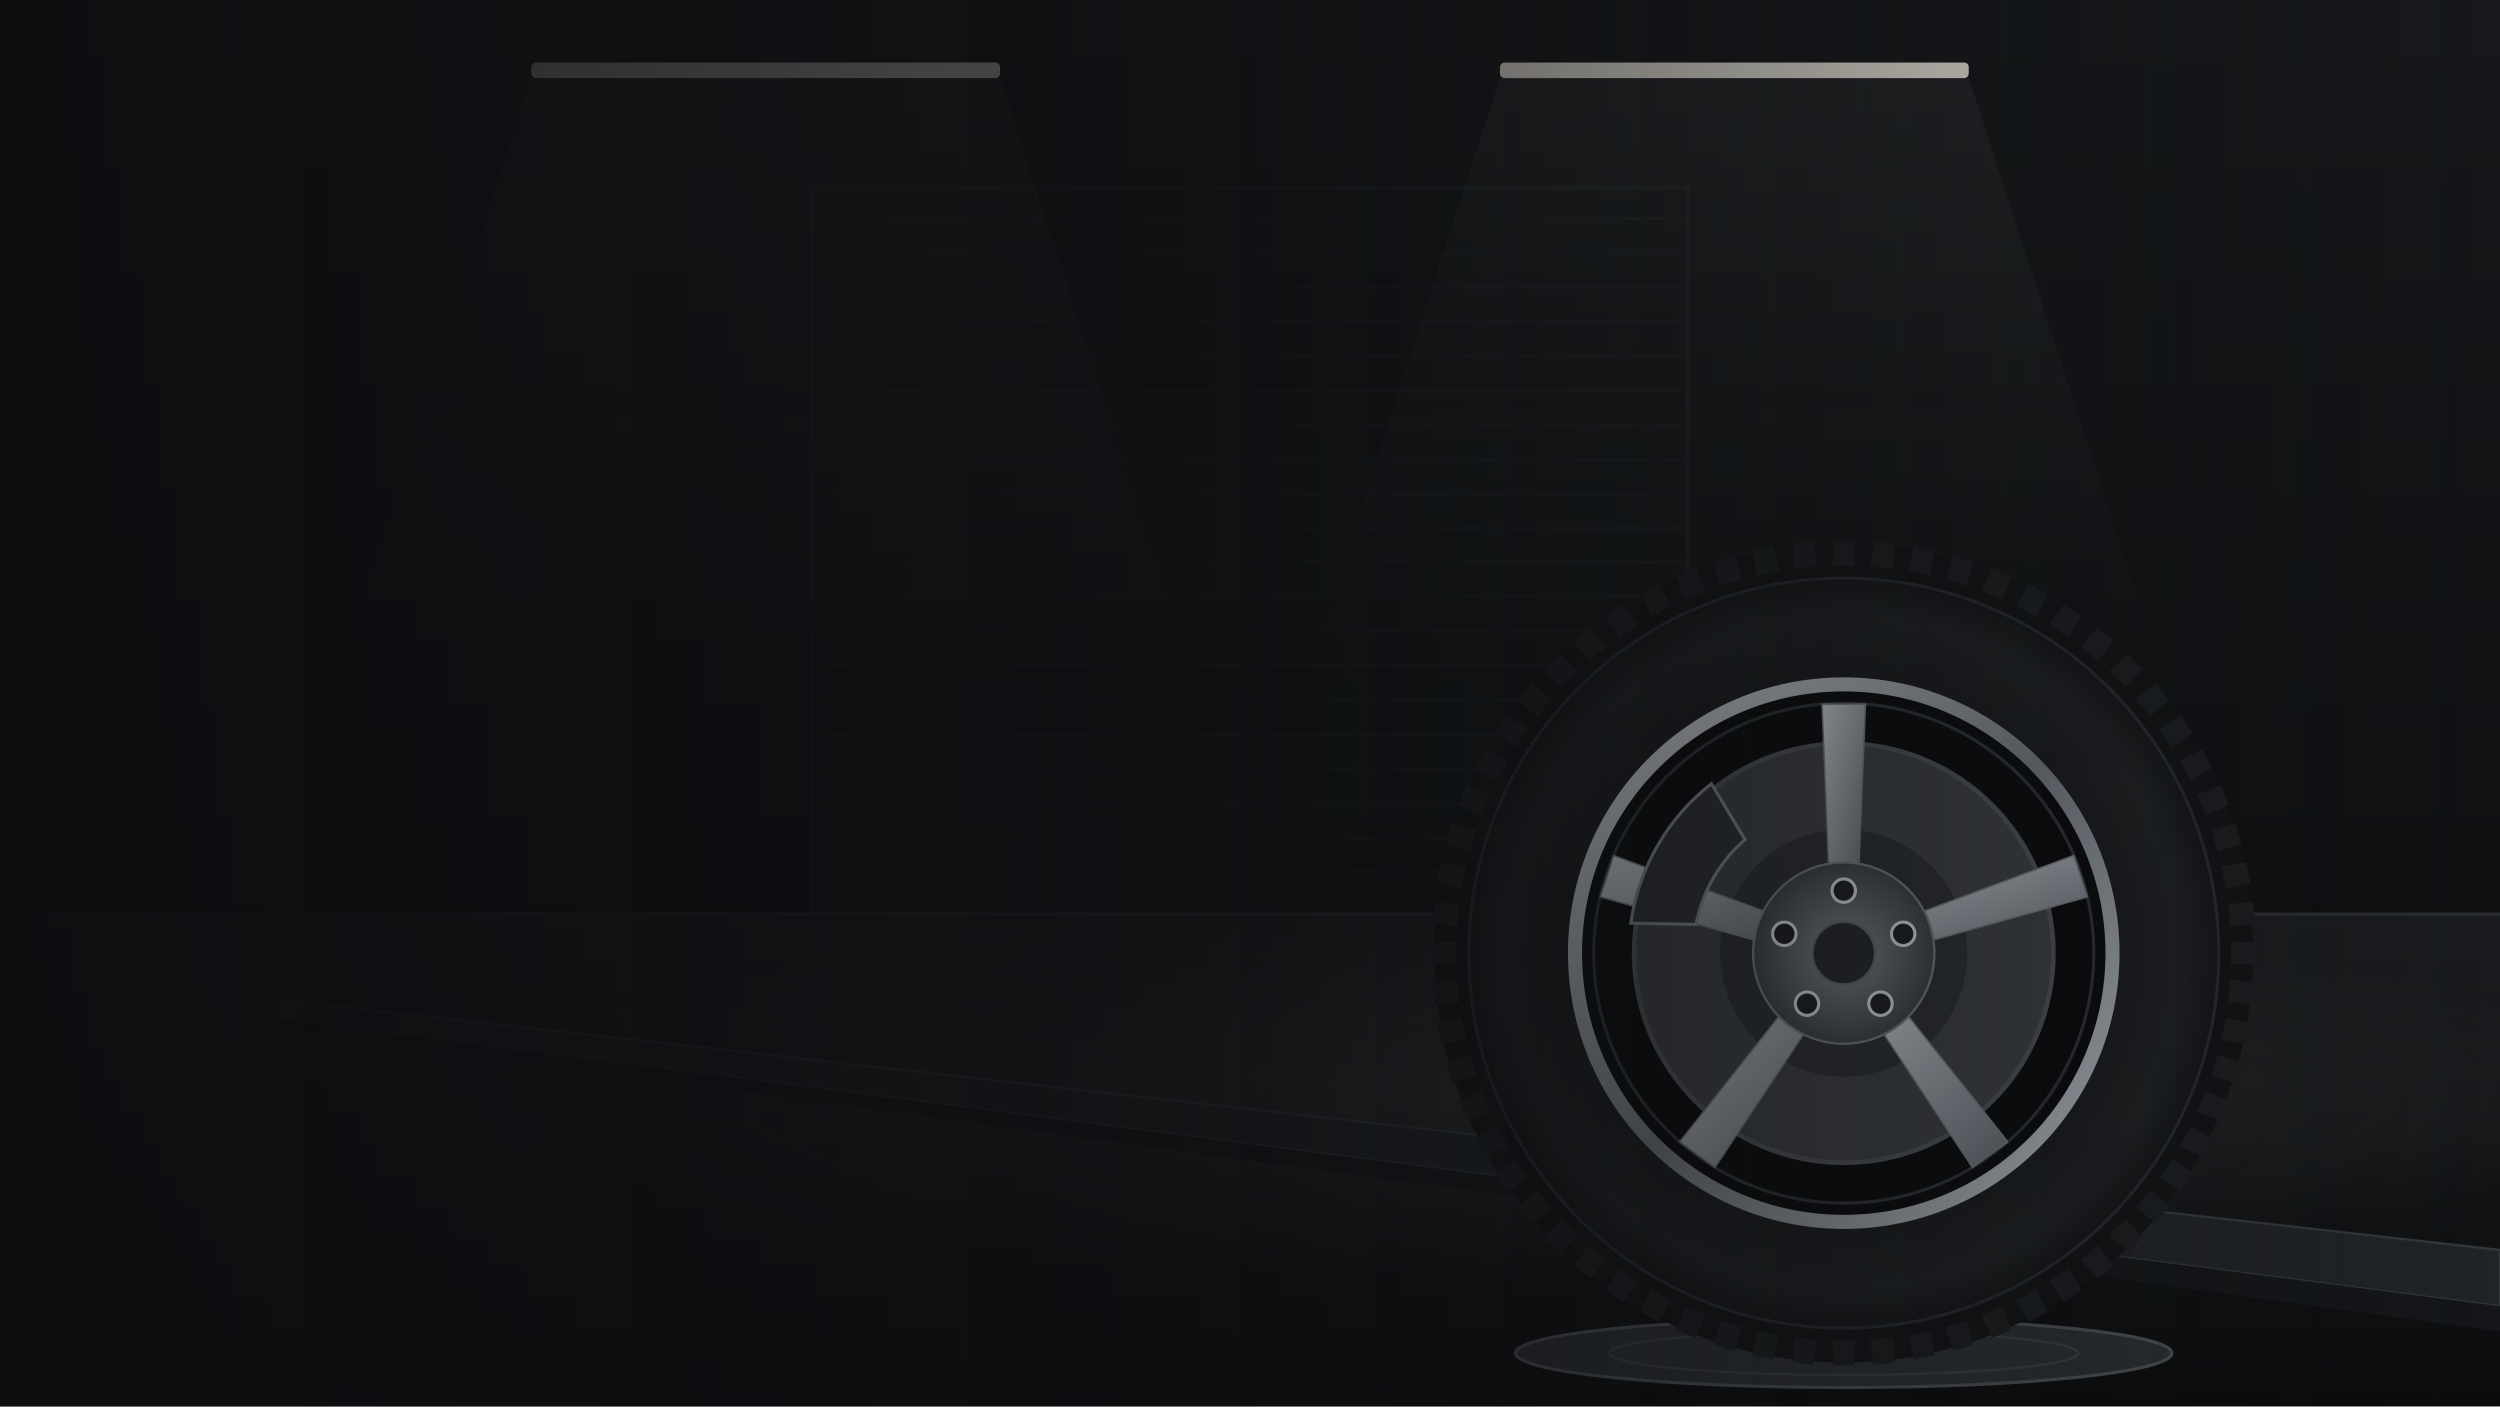
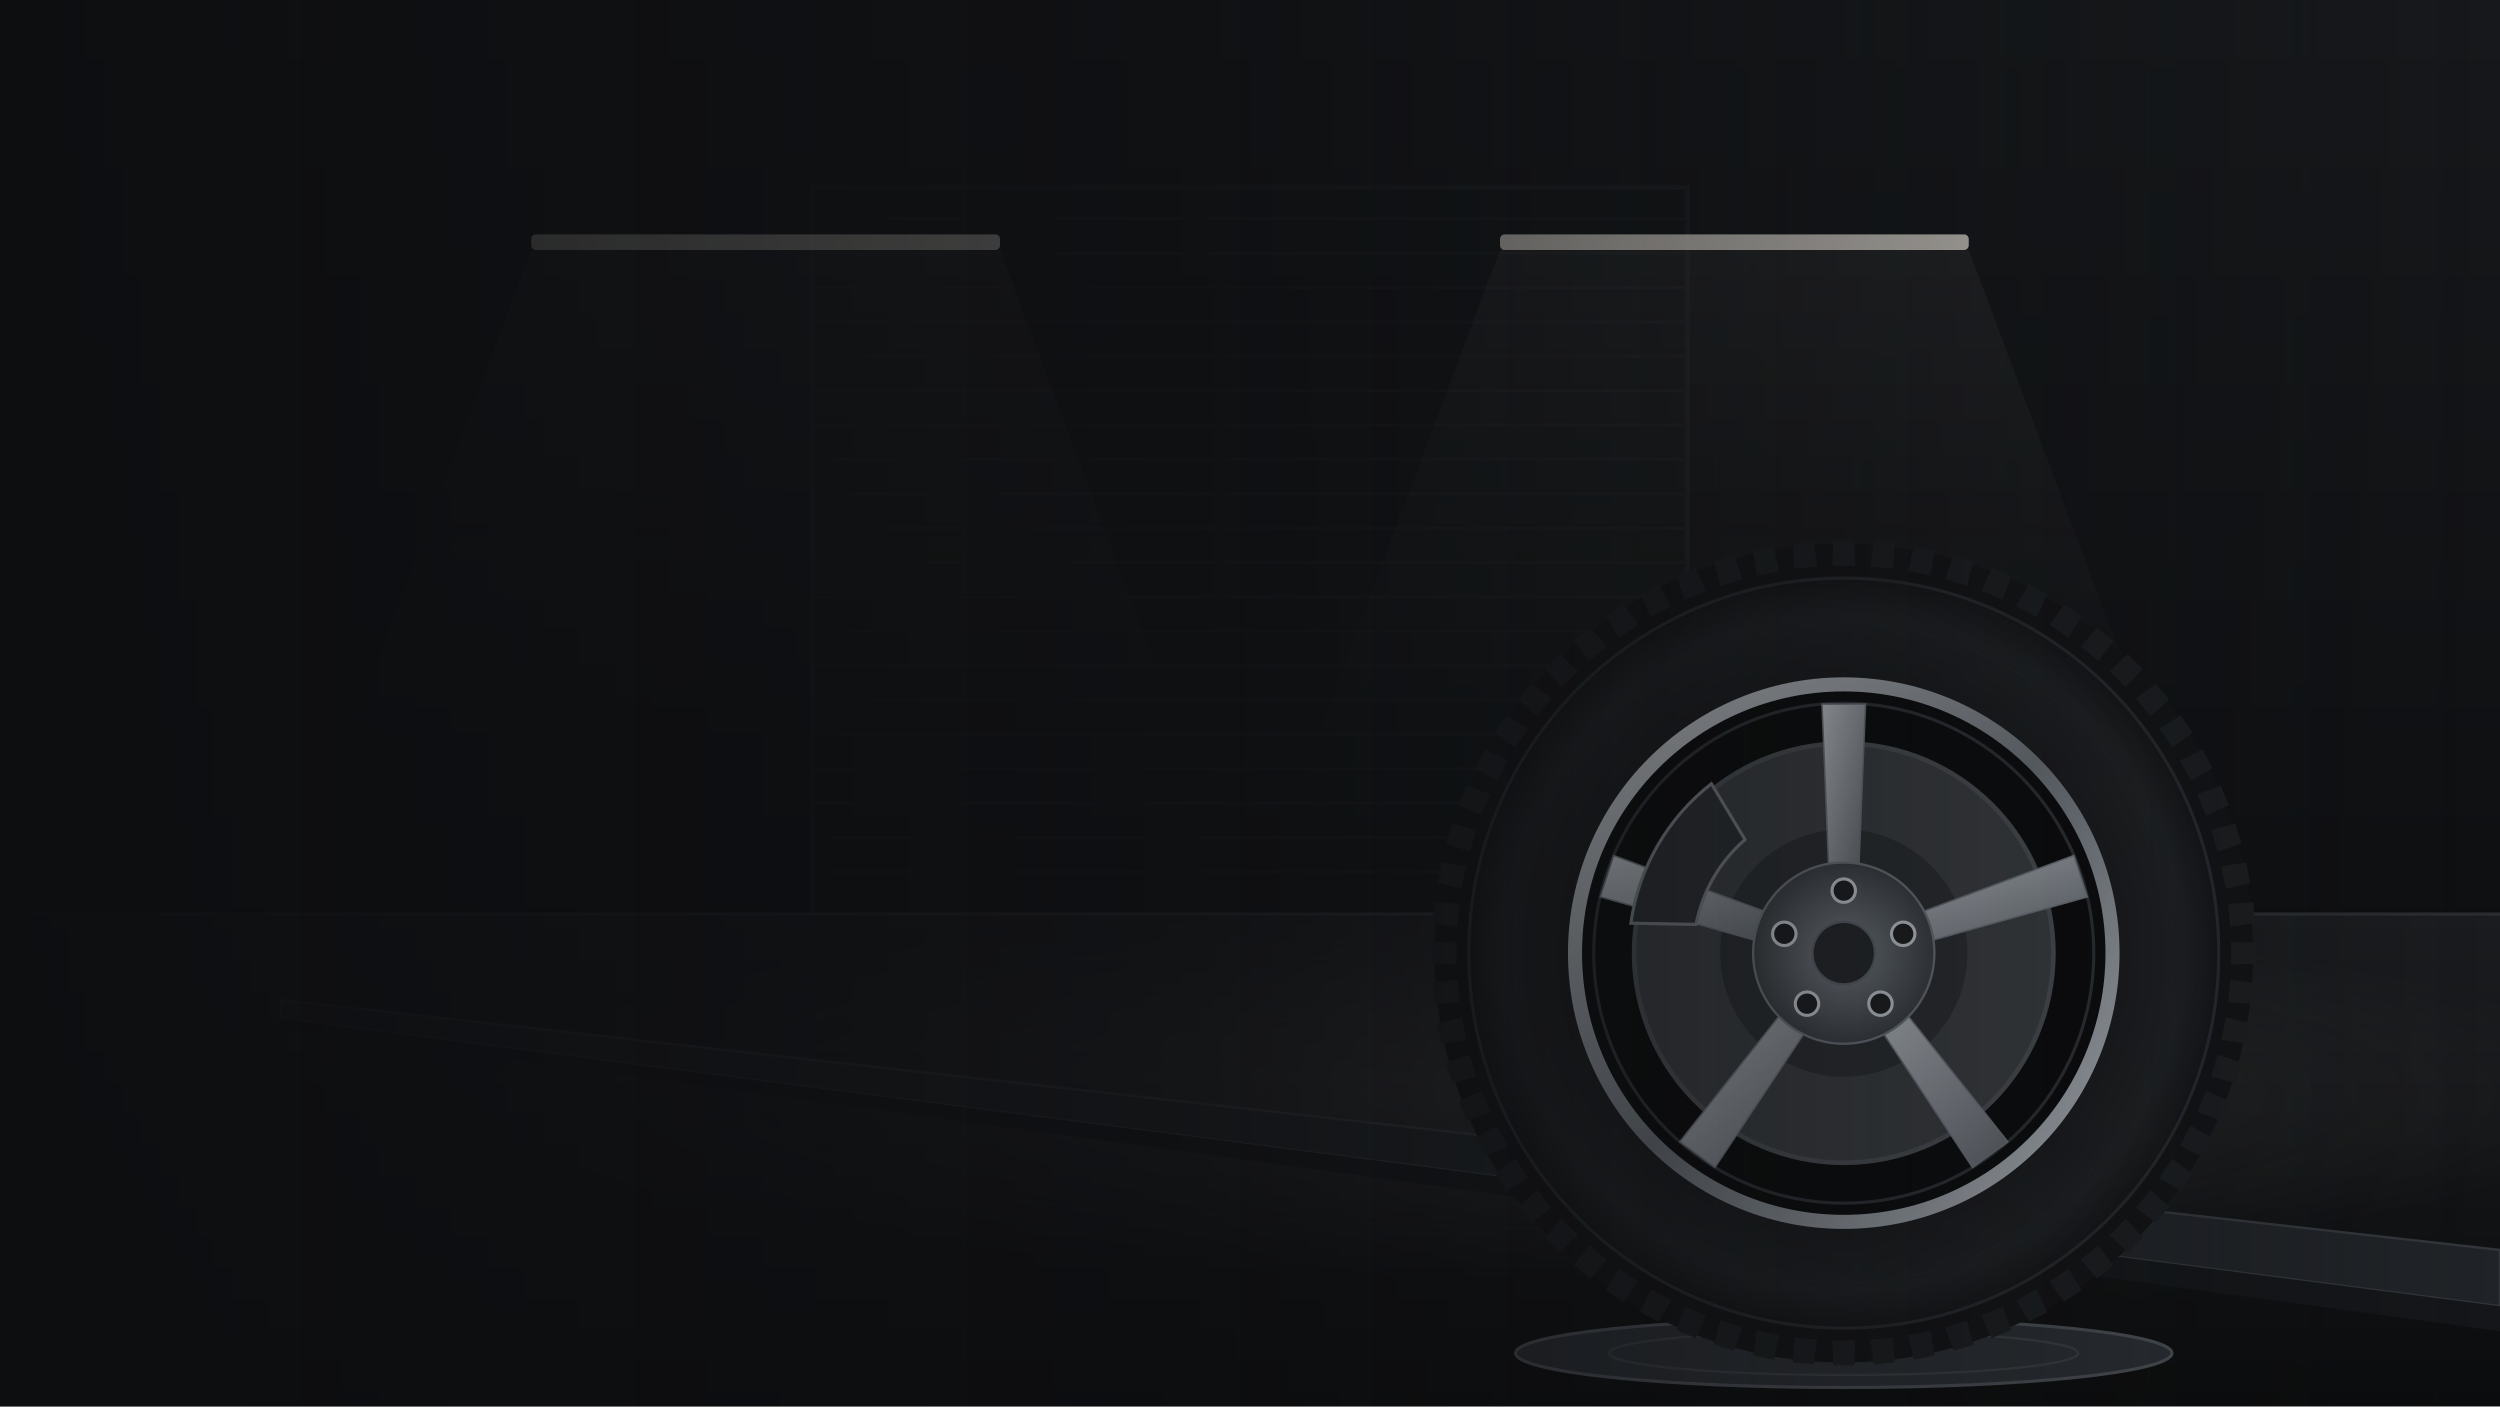
<svg class="hero__scene" viewBox="0 0 1600 900" preserveAspectRatio="xMidYMid slice" aria-hidden="true" focusable="false">
  <style>
.hs-wheel-move{animation:hs-roll 2.8s cubic-bezier(.16,.84,.3,1) both}
.hs-wheel-spin{animation:hs-spin 2.8s cubic-bezier(.16,.84,.3,1) both}
.hs-clamp{opacity:0;animation:hs-clamp .7s ease-out 2.9s forwards}
.hs-laser{opacity:0;animation:hs-sweep 5s ease-in-out 3.6s infinite}
.hs-sensor-led{animation:hs-led 2.4s ease-in-out 3.6s infinite}
@keyframes hs-roll{from{transform:translateX(620px)}to{transform:none}}
@keyframes hs-spin{from{transform:rotate(360deg)}to{transform:rotate(0)}}
@keyframes hs-clamp{from{opacity:0;transform:translateX(18px)}to{opacity:1;transform:none}}
@keyframes hs-sweep{0%{opacity:0;transform:translateX(0)}15%{opacity:1}70%{opacity:1}100%{opacity:0;transform:translateX(620px)}}
@keyframes hs-led{0%,100%{opacity:1}50%{opacity:.25}}
@media (prefers-reduced-motion: reduce){.hs-wheel-move,.hs-wheel-spin{animation:none}.hs-clamp{animation:none;opacity:1}.hs-laser{animation:none;opacity:.7}.hs-sensor-led{animation:none}}
</style>
  <defs>
    <radialGradient id="hw-side" r="0.5">
      <stop offset="0.62" stop-color="#16171a" />
      <stop offset="0.9" stop-color="#1e2023" />
      <stop offset="1" stop-color="#141517" />
    </radialGradient>
    <linearGradient id="hw-lip" x1="0" y1="0" x2="1" y2="1">
      <stop offset="0" stop-color="#dfe3e7" />
      <stop offset="0.5" stop-color="#6b7178" />
      <stop offset="1" stop-color="#b9bfc5" />
    </linearGradient>
    <linearGradient id="hw-spoke" x1="0" y1="0" x2="1" y2="1">
      <stop offset="0" stop-color="#c5cad0" />
      <stop offset="1" stop-color="#5d636a" />
    </linearGradient>
    <radialGradient id="hw-hub">
      <stop offset="0" stop-color="#7f868e" />
      <stop offset="1" stop-color="#3b3f44" />
    </radialGradient>
    <linearGradient id="hs-bg" x1="0" y1="0" x2="0" y2="1">
      <stop offset="0" stop-color="#16181b" />
      <stop offset="0.62" stop-color="#0f1012" />
      <stop offset="1" stop-color="#08090a" />
    </linearGradient>
    <linearGradient id="hs-floor" x1="0" y1="0" x2="0" y2="1">
      <stop offset="0" stop-color="#1a1c1f" />
      <stop offset="1" stop-color="#0b0c0d" />
    </linearGradient>
    <linearGradient id="hs-light" x1="0" y1="0" x2="0" y2="1">
      <stop offset="0" stop-color="#f4efe6" stop-opacity=".9" />
      <stop offset="1" stop-color="#f4efe6" stop-opacity="0" />
    </linearGradient>
    <radialGradient id="hs-pool" cx=".5" cy=".5" r=".5">
      <stop offset="0" stop-color="#f4efe6" stop-opacity=".10" />
      <stop offset="1" stop-color="#f4efe6" stop-opacity="0" />
    </radialGradient>
    <linearGradient id="hs-laser" x1="0" y1="0" x2="1" y2="0">
-       <stop offset="0" stop-color="#f0a431" stop-opacity="0" />
-       <stop offset=".5" stop-color="#f0a431" stop-opacity=".9" />
-       <stop offset="1" stop-color="#f0a431" stop-opacity="0" />
+       <stop offset="0" stop-color="#f9d10e" stop-opacity="0" />
+       <stop offset=".5" stop-color="#f9d10e" stop-opacity=".9" />
+       <stop offset="1" stop-color="#f9d10e" stop-opacity="0" />
    </linearGradient>
    <linearGradient id="hs-shade" x1="0" y1="0" x2="1" y2="0">
      <stop offset="0" stop-color="#0d0e10" stop-opacity=".96" />
      <stop offset=".48" stop-color="#0d0e10" stop-opacity=".7" />
      <stop offset="1" stop-color="#0d0e10" stop-opacity="0" />
    </linearGradient>
  </defs>
  <rect width="1600" height="900" fill="url(#hs-bg)" />
  <g opacity=".55">
    <rect x="520" y="120" width="560" height="470" fill="#131518" stroke="#23262a" stroke-width="3" />
    <line x1="522" y1="140" x2="1078" y2="140" stroke="#1d2024" stroke-width="2" />
    <line x1="522" y1="162" x2="1078" y2="162" stroke="#1d2024" stroke-width="2" />
    <line x1="522" y1="184" x2="1078" y2="184" stroke="#1d2024" stroke-width="2" />
    <line x1="522" y1="206" x2="1078" y2="206" stroke="#1d2024" stroke-width="2" />
    <line x1="522" y1="228" x2="1078" y2="228" stroke="#1d2024" stroke-width="2" />
    <line x1="522" y1="250" x2="1078" y2="250" stroke="#1d2024" stroke-width="2" />
    <line x1="522" y1="272" x2="1078" y2="272" stroke="#1d2024" stroke-width="2" />
    <line x1="522" y1="294" x2="1078" y2="294" stroke="#1d2024" stroke-width="2" />
    <line x1="522" y1="316" x2="1078" y2="316" stroke="#1d2024" stroke-width="2" />
    <line x1="522" y1="338" x2="1078" y2="338" stroke="#1d2024" stroke-width="2" />
    <line x1="522" y1="360" x2="1078" y2="360" stroke="#1d2024" stroke-width="2" />
    <line x1="522" y1="382" x2="1078" y2="382" stroke="#1d2024" stroke-width="2" />
    <line x1="522" y1="404" x2="1078" y2="404" stroke="#1d2024" stroke-width="2" />
    <line x1="522" y1="426" x2="1078" y2="426" stroke="#1d2024" stroke-width="2" />
    <line x1="522" y1="448" x2="1078" y2="448" stroke="#1d2024" stroke-width="2" />
    <line x1="522" y1="470" x2="1078" y2="470" stroke="#1d2024" stroke-width="2" />
    <line x1="522" y1="492" x2="1078" y2="492" stroke="#1d2024" stroke-width="2" />
    <line x1="522" y1="514" x2="1078" y2="514" stroke="#1d2024" stroke-width="2" />
    <line x1="522" y1="536" x2="1078" y2="536" stroke="#1d2024" stroke-width="2" />
    <line x1="522" y1="558" x2="1078" y2="558" stroke="#1d2024" stroke-width="2" />
  </g>
  <g class="hs-lights">
-     <rect x="340" y="40" width="300" height="10" rx="3" fill="#e9e4da" />
-     <rect x="960" y="40" width="300" height="10" rx="3" fill="#e9e4da" />
-     <path d="M340 50 L640 50 L760 420 L220 420 Z" fill="url(#hs-light)" opacity=".07" />
-     <path d="M960 50 L1260 50 L1380 420 L840 420 Z" fill="url(#hs-light)" opacity=".07" />
+     <rect x="340" y="150" width="300" height="10" rx="3" fill="#e9e4da" opacity=".85" />
+     <rect x="960" y="150" width="300" height="10" rx="3" fill="#e9e4da" opacity=".85" />
+     <path d="M340 160 L640 160 L760 480 L220 480 Z" fill="url(#hs-light)" opacity=".07" />
+     <path d="M960 160 L1260 160 L1380 480 L840 480 Z" fill="url(#hs-light)" opacity=".07" />
  </g>
  <rect y="585" width="1600" height="315" fill="url(#hs-floor)" />
  <line x1="0" y1="585" x2="1600" y2="585" stroke="#2a2d31" stroke-width="2" />
  <ellipse cx="1000" cy="700" rx="700" ry="120" fill="url(#hs-pool)" />
  <path d="M180 640 L1600 800 L1600 836 L180 652 Z" fill="#202327" stroke="#33373c" stroke-width="1.5" />
  <path d="M180 652 L1600 836 L1600 852 L180 658 Z" fill="#141619" />
  <ellipse cx="1180" cy="866" rx="210" ry="22" fill="#2a2e33" stroke="#4a4f55" stroke-width="2" />
  <ellipse cx="1180" cy="866" rx="150" ry="14" fill="none" stroke="#3a3e43" stroke-width="1.5" />
  <rect class="hs-laser" x="200" y="864" width="520" height="2" fill="url(#hs-laser)" />
  <g transform="translate(1180 1130) scale(1 -0.18)" opacity=".18">
    <circle r="262" fill="#2a2d31" />
  </g>
  <g class="hs-wheel-move">
    <g transform="translate(1180 610)">
      <g class="hs-wheel-spin">
        <circle r="262" fill="#121315" />
        <path d="M247.89 -7.3 L263.91 -6.74 L263.91 6.74 L247.89 7.3 Z" fill="#1b1d20" />
        <path d="M247.41 17.03 L263.3 19.16 L261.98 32.57 L245.98 31.57 Z" fill="#1b1d20" />
        <path d="M244.55 41.2 L260.16 44.88 L257.53 58.1 L241.7 55.52 Z" fill="#1b1d20" />
        <path d="M239.34 64.97 L254.51 70.16 L250.59 83.06 L235.1 78.95 Z" fill="#1b1d20" />
        <path d="M231.82 88.12 L246.4 94.77 L241.25 107.22 L226.23 101.61 Z" fill="#1b1d20" />
        <path d="M222.06 110.41 L235.93 118.47 L229.58 130.35 L215.18 123.3 Z" fill="#1b1d20" />
        <path d="M210.17 131.65 L223.18 141.02 L215.69 152.23 L202.06 143.79 Z" fill="#1b1d20" />
        <path d="M196.26 151.62 L208.28 162.22 L199.73 172.63 L186.99 162.91 Z" fill="#1b1d20" />
        <path d="M180.45 170.12 L191.38 181.85 L181.85 191.38 L170.12 180.45 Z" fill="#1b1d20" />
        <path d="M162.91 186.99 L172.63 199.73 L162.22 208.28 L151.62 196.26 Z" fill="#1b1d20" />
        <path d="M143.79 202.06 L152.23 215.69 L141.02 223.18 L131.65 210.17 Z" fill="#1b1d20" />
        <path d="M123.3 215.18 L130.35 229.58 L118.47 235.93 L110.41 222.06 Z" fill="#1b1d20" />
        <path d="M101.61 226.23 L107.22 241.25 L94.77 246.4 L88.12 231.82 Z" fill="#1b1d20" />
        <path d="M78.95 235.1 L83.06 250.59 L70.16 254.51 L64.97 239.34 Z" fill="#1b1d20" />
        <path d="M55.52 241.7 L58.1 257.53 L44.88 260.16 L41.2 244.55 Z" fill="#1b1d20" />
        <path d="M31.57 245.98 L32.57 261.98 L19.16 263.3 L17.03 247.41 Z" fill="#1b1d20" />
        <path d="M7.3 247.89 L6.74 263.91 L-6.74 263.91 L-7.3 247.89 Z" fill="#1b1d20" />
        <path d="M-17.03 247.41 L-19.16 263.3 L-32.57 261.98 L-31.57 245.98 Z" fill="#1b1d20" />
        <path d="M-41.2 244.55 L-44.88 260.16 L-58.1 257.53 L-55.52 241.7 Z" fill="#1b1d20" />
        <path d="M-64.97 239.34 L-70.16 254.51 L-83.06 250.59 L-78.95 235.1 Z" fill="#1b1d20" />
        <path d="M-88.12 231.82 L-94.77 246.4 L-107.22 241.25 L-101.61 226.23 Z" fill="#1b1d20" />
        <path d="M-110.41 222.06 L-118.47 235.93 L-130.35 229.58 L-123.3 215.18 Z" fill="#1b1d20" />
        <path d="M-131.65 210.17 L-141.02 223.18 L-152.23 215.69 L-143.79 202.06 Z" fill="#1b1d20" />
        <path d="M-151.62 196.26 L-162.22 208.28 L-172.63 199.73 L-162.91 186.99 Z" fill="#1b1d20" />
        <path d="M-170.12 180.45 L-181.85 191.38 L-191.38 181.85 L-180.45 170.12 Z" fill="#1b1d20" />
        <path d="M-186.99 162.91 L-199.73 172.63 L-208.28 162.22 L-196.26 151.62 Z" fill="#1b1d20" />
        <path d="M-202.06 143.79 L-215.69 152.23 L-223.18 141.02 L-210.17 131.65 Z" fill="#1b1d20" />
        <path d="M-215.18 123.3 L-229.58 130.35 L-235.93 118.47 L-222.06 110.41 Z" fill="#1b1d20" />
        <path d="M-226.23 101.61 L-241.25 107.22 L-246.4 94.77 L-231.82 88.12 Z" fill="#1b1d20" />
        <path d="M-235.1 78.95 L-250.59 83.06 L-254.51 70.16 L-239.34 64.97 Z" fill="#1b1d20" />
        <path d="M-241.7 55.52 L-257.53 58.1 L-260.16 44.88 L-244.55 41.2 Z" fill="#1b1d20" />
        <path d="M-245.98 31.57 L-261.98 32.57 L-263.3 19.16 L-247.41 17.03 Z" fill="#1b1d20" />
        <path d="M-247.89 7.3 L-263.91 6.74 L-263.91 -6.74 L-247.89 -7.3 Z" fill="#1b1d20" />
        <path d="M-247.41 -17.03 L-263.3 -19.16 L-261.98 -32.57 L-245.98 -31.57 Z" fill="#1b1d20" />
        <path d="M-244.55 -41.2 L-260.16 -44.88 L-257.53 -58.1 L-241.7 -55.52 Z" fill="#1b1d20" />
        <path d="M-239.34 -64.97 L-254.51 -70.16 L-250.59 -83.06 L-235.1 -78.95 Z" fill="#1b1d20" />
        <path d="M-231.82 -88.12 L-246.4 -94.77 L-241.25 -107.22 L-226.23 -101.61 Z" fill="#1b1d20" />
        <path d="M-222.06 -110.41 L-235.93 -118.47 L-229.58 -130.35 L-215.18 -123.3 Z" fill="#1b1d20" />
        <path d="M-210.17 -131.65 L-223.18 -141.02 L-215.69 -152.23 L-202.06 -143.79 Z" fill="#1b1d20" />
        <path d="M-196.26 -151.62 L-208.28 -162.22 L-199.73 -172.63 L-186.99 -162.91 Z" fill="#1b1d20" />
        <path d="M-180.45 -170.12 L-191.38 -181.85 L-181.85 -191.38 L-170.12 -180.45 Z" fill="#1b1d20" />
        <path d="M-162.91 -186.99 L-172.63 -199.73 L-162.22 -208.28 L-151.62 -196.26 Z" fill="#1b1d20" />
        <path d="M-143.79 -202.06 L-152.23 -215.69 L-141.02 -223.18 L-131.65 -210.17 Z" fill="#1b1d20" />
        <path d="M-123.3 -215.18 L-130.35 -229.58 L-118.47 -235.93 L-110.41 -222.06 Z" fill="#1b1d20" />
        <path d="M-101.61 -226.23 L-107.22 -241.25 L-94.77 -246.4 L-88.12 -231.82 Z" fill="#1b1d20" />
        <path d="M-78.95 -235.1 L-83.06 -250.59 L-70.16 -254.51 L-64.97 -239.34 Z" fill="#1b1d20" />
        <path d="M-55.52 -241.7 L-58.1 -257.53 L-44.88 -260.16 L-41.2 -244.55 Z" fill="#1b1d20" />
        <path d="M-31.57 -245.98 L-32.57 -261.98 L-19.16 -263.3 L-17.03 -247.41 Z" fill="#1b1d20" />
        <path d="M-7.3 -247.89 L-6.74 -263.91 L6.74 -263.91 L7.3 -247.89 Z" fill="#1b1d20" />
        <path d="M17.03 -247.41 L19.16 -263.3 L32.57 -261.98 L31.57 -245.98 Z" fill="#1b1d20" />
        <path d="M41.2 -244.55 L44.88 -260.16 L58.1 -257.53 L55.52 -241.7 Z" fill="#1b1d20" />
        <path d="M64.97 -239.34 L70.16 -254.51 L83.06 -250.59 L78.95 -235.1 Z" fill="#1b1d20" />
        <path d="M88.12 -231.82 L94.77 -246.4 L107.22 -241.25 L101.61 -226.23 Z" fill="#1b1d20" />
        <path d="M110.41 -222.06 L118.47 -235.93 L130.35 -229.58 L123.3 -215.18 Z" fill="#1b1d20" />
        <path d="M131.65 -210.17 L141.02 -223.18 L152.23 -215.69 L143.79 -202.06 Z" fill="#1b1d20" />
        <path d="M151.62 -196.26 L162.22 -208.28 L172.63 -199.73 L162.91 -186.99 Z" fill="#1b1d20" />
        <path d="M170.12 -180.45 L181.85 -191.38 L191.38 -181.85 L180.45 -170.12 Z" fill="#1b1d20" />
        <path d="M186.99 -162.91 L199.73 -172.63 L208.28 -162.22 L196.26 -151.62 Z" fill="#1b1d20" />
        <path d="M202.06 -143.79 L215.69 -152.23 L223.18 -141.02 L210.17 -131.65 Z" fill="#1b1d20" />
        <path d="M215.18 -123.3 L229.58 -130.35 L235.93 -118.47 L222.06 -110.41 Z" fill="#1b1d20" />
        <path d="M226.23 -101.61 L241.25 -107.22 L246.4 -94.77 L231.82 -88.12 Z" fill="#1b1d20" />
        <path d="M235.1 -78.95 L250.59 -83.06 L254.51 -70.16 L239.34 -64.97 Z" fill="#1b1d20" />
        <path d="M241.7 -55.52 L257.53 -58.1 L260.16 -44.88 L244.55 -41.2 Z" fill="#1b1d20" />
        <path d="M245.98 -31.57 L261.98 -32.57 L263.3 -19.16 L247.41 -17.03 Z" fill="#1b1d20" />
        <circle r="240" fill="url(#hw-side)" />
        <circle r="240" fill="none" stroke="#26292d" stroke-width="2" />
        <circle r="211.0" fill="none" stroke="#1f2124" stroke-width="1.5" />
        <circle r="172" fill="#0a0b0c" />
        <circle r="172" fill="none" stroke="url(#hw-lip)" stroke-width="9" />
        <circle r="160" fill="none" stroke="#2c3035" stroke-width="2" />
        <circle r="134.16" fill="#3a3d41" />
        <circle r="134.16" fill="none" stroke="#4a4e53" stroke-width="3" />
        <circle r="79.12" fill="#2a2d31" />
        <path d="M-9 -38.97 L-13.94 -159.39 L13.94 -159.39 L9 -38.97 Z" fill="url(#hw-spoke)" stroke="#6d747c" stroke-width="1" />
        <path d="M34.29 -20.6 L147.28 -62.52 L155.9 -35.99 L39.85 -3.49 Z" fill="url(#hw-spoke)" stroke="#6d747c" stroke-width="1" />
        <path d="M30.19 26.24 L104.97 120.75 L82.41 137.15 L15.63 36.82 Z" fill="url(#hw-spoke)" stroke="#6d747c" stroke-width="1" />
        <path d="M-15.63 36.82 L-82.41 137.15 L-104.97 120.75 L-30.19 26.24 Z" fill="url(#hw-spoke)" stroke="#6d747c" stroke-width="1" />
        <path d="M-39.85 -3.49 L-155.9 -35.99 L-147.28 -62.52 L-34.29 -20.6 Z" fill="url(#hw-spoke)" stroke="#6d747c" stroke-width="1" />
        <circle r="58" fill="url(#hw-hub)" stroke="#6d747c" stroke-width="1.5" />
        <circle cx="0" cy="-40" r="7.5" fill="#1c1e21" stroke="#c9ced4" stroke-width="2" />
        <circle cx="38.04" cy="-12.36" r="7.5" fill="#1c1e21" stroke="#c9ced4" stroke-width="2" />
        <circle cx="23.51" cy="32.36" r="7.5" fill="#1c1e21" stroke="#c9ced4" stroke-width="2" />
        <circle cx="-23.51" cy="32.36" r="7.5" fill="#1c1e21" stroke="#c9ced4" stroke-width="2" />
        <circle cx="-38.04" cy="-12.36" r="7.5" fill="#1c1e21" stroke="#c9ced4" stroke-width="2" />
        <circle r="20" fill="#24272b" stroke="#5b6168" stroke-width="1.5" />
      </g>
      <path d="M-136.26 -19.15 A137.6 137.6 0 0 1 -84.72 -108.43 L-63.19 -72.69 A96.32 96.32 0 0 0 -94.55 -18.38 Z" fill="#2b2e32" stroke="#777e86" stroke-width="2" />
      <g class="hs-clamp">
        <line x1="0" y1="0" x2="0" y2="-166" stroke="#c9ced4" stroke-width="7" stroke-linecap="round" />
        <circle cx="0" cy="-166" r="8" fill="#2b2e32" stroke="#c9ced4" stroke-width="3" />
        <line x1="0" y1="0" x2="143.76" y2="83" stroke="#c9ced4" stroke-width="7" stroke-linecap="round" />
        <circle cx="143.76" cy="83" r="8" fill="#2b2e32" stroke="#c9ced4" stroke-width="3" />
        <line x1="0" y1="0" x2="-143.76" y2="83" stroke="#c9ced4" stroke-width="7" stroke-linecap="round" />
        <circle cx="-143.76" cy="83" r="8" fill="#2b2e32" stroke="#c9ced4" stroke-width="3" />
        <circle r="24" fill="#2b2e32" stroke="#c9ced4" stroke-width="4" />
        <rect x="24" y="-16" width="276" height="16" rx="3" fill="#3b3f44" stroke="#8e969f" stroke-width="1.5" />
        <rect x="268" y="-54" width="92" height="74" rx="8" fill="#1f2226" stroke="#c9ced4" stroke-width="3" />
-         <circle class="hs-sensor-led" cx="340" cy="-34" r="5" fill="#f0a431" />
+         <circle class="hs-sensor-led" cx="340" cy="-34" r="5" fill="#f9d10e" />
        <rect x="290" y="-10" width="48" height="16" rx="3" fill="#0b0c0d" stroke="#555b62" />
      </g>
    </g>
  </g>
  <rect width="1600" height="900" fill="url(#hs-shade)" />
</svg>
